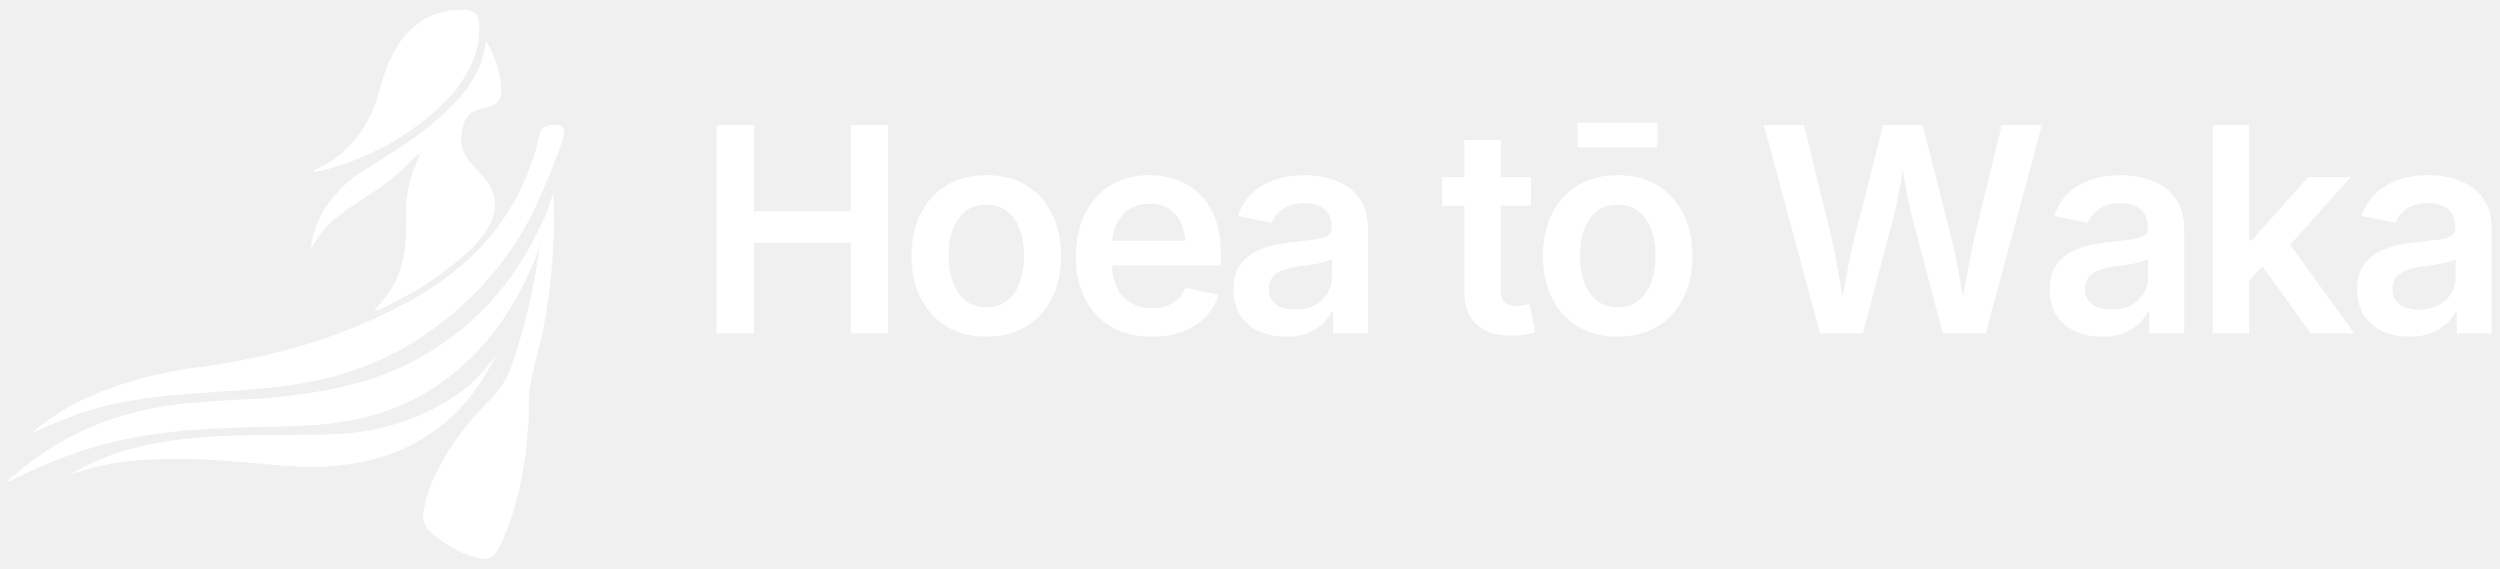
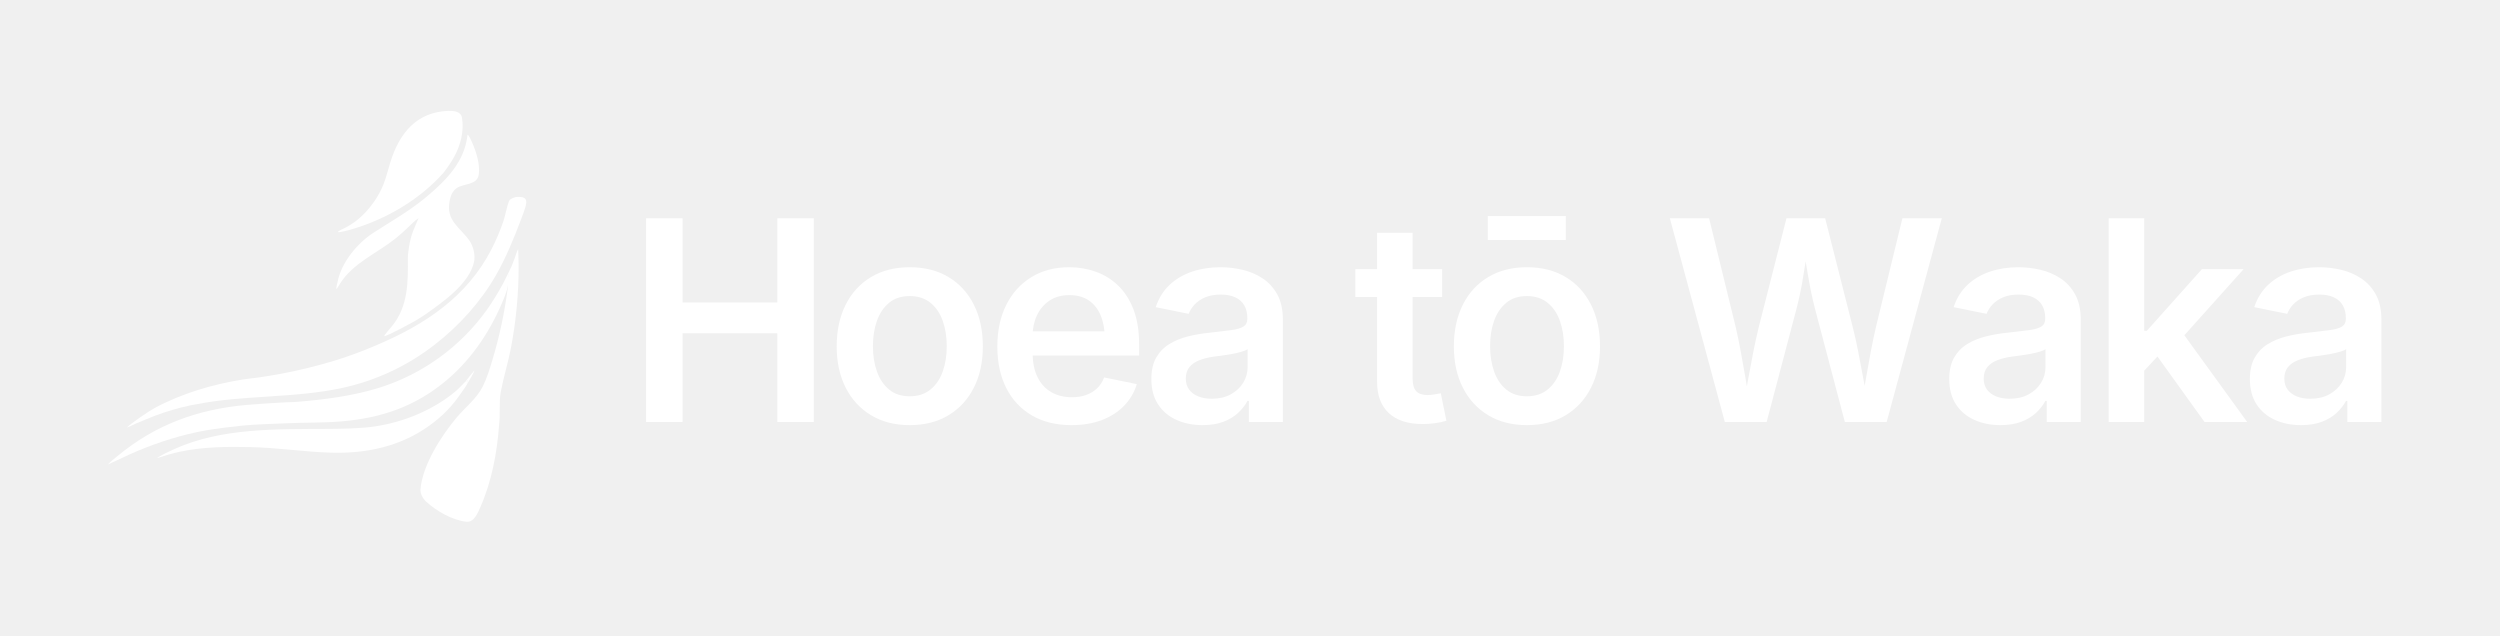
- <svg xmlns="http://www.w3.org/2000/svg" width="1222" height="278" viewBox="0 0 1222 278">
-   <path fill="#FFFFFF" d="M269.003 61.036C273.594 60.752 276.872 61.11 275.414 66.804 274.638 69.698 273.532 72.539 272.479 75.344 267.825 87.764 262.596 100.574 256.031 112.105 246.198 129.373 231.925 145.235 216.236 157.386 198.496 171.304 177.847 181.018 155.833 185.8 124.396 192.66 91.691 190.252 60.16 196.581 59.023 196.809 57.873 196.98 56.732 197.214 48.86 198.894 41.127 201.173 33.599 204.028 29.541 205.581 25.112 207.537 21.039 209.19 20.25 209.675 16.243 211.451 15.403 211.724 17.785 209.11 30.019 200.821 33.429 198.982 51.162 189.415 71.152 183.478 90.978 180.294 94.427 179.74 97.945 179.449 101.395 178.954 105.913 178.305 110.483 177.524 114.977 176.727 126.845 174.504 138.587 171.651 150.154 168.181 159.805 165.221 169.281 161.716 178.536 157.681 209.831 144.349 237.252 126.14 253.141 95.084 256.172 89.159 258.561 83.455 260.767 77.078 262.234 72.839 262.919 67.655 264.603 63.551 265.176 62.156 267.639 61.426 269.003 61.036Z" />
-   <path fill="#FFFFFF" d="M237.446 20.391C237.824 20.495 237.967 20.625 238.189 20.953 239.124 22.332 239.766 23.898 240.453 25.416 243.151 31.372 245.775 39.929 244.782 46.44 243.726 53.379 235.022 52.108 230.564 55.11 227.629 57.087 226.464 60.213 225.813 63.543 223.282 76.502 232.289 80.56 238.596 89.374 241.175 92.977 242.704 98.872 241.708 103.487 238.613 117.82 221.171 129.807 209.913 137.826 208.898 138.549 204.396 141.363 203.607 141.813 201.071 143.266 184.682 152.226 183.193 151.927 183.171 151.196 187.338 146.494 188.093 145.584 198.931 132.467 198.7 116.49 198.584 100.424 198.567 98.243 199.182 94.881 199.511 92.554 200.879 84.8 202.737 81.6 205.577 74.807 203.135 76.423 200.625 79.036 198.465 81.098 195.824 83.664 193.065 86.104 190.199 88.412 178.204 97.945 162.626 104.258 154.251 117.827 153.703 118.715 152.828 120.299 152.231 121.019L151.964 121.016C151.836 120.181 152.568 117.555 152.765 116.555 155.16 103.915 165.511 91.3 176.145 84.391 188.3 76.494 199.618 70.257 210.911 60.758 223.599 50.085 235.697 37.833 237.446 20.391Z" />
-   <path fill="#FFFFFF" d="M263.878 111.131C265.492 108.011 266.892 104.784 268.067 101.472 268.896 99.151 269.345 97.217 270.479 94.999 270.543 98.615 270.787 102.623 270.783 106.144 270.805 124.151 269.118 142.119 265.745 159.805 263.897 169.411 260.925 178.847 259.145 188.367 257.907 194.99 258.943 203.244 258.047 210.025 256.696 228.367 253.223 246.893 245.81 263.798 244.191 267.494 241.632 273.769 236.825 273.255 227.559 272.263 217.261 266.317 210.445 260.05 208.323 258.001 206.554 254.889 206.809 251.998 208.207 236.047 220.334 217.197 230.348 205.18 236.063 198.322 243.496 192.855 247.536 184.57 250.127 179.258 251.838 173.698 253.474 168.24 258.159 152.775 261.559 136.947 263.639 120.92 263.876 118.813 263.943 118.326 263.3 116.337 263.46 114.526 264.472 112.699 263.878 111.131Z" />
-   <path fill="#FFFFFF" d="M263.88 111.126C264.474 112.694 264 116.396 264 116.76 264 117.854 263.758 119.677 263.636 120.042 263.273 121.135 262.94 122.339 262.707 123.184 262.372 124.253 261.998 125.308 261.582 126.348 253.345 147.041 241.225 165.952 224.2 180.441 203.691 197.892 181.537 205.477 154.917 207.705 143.368 208.669 131.643 208.344 120.116 208.875 110.767 209.303 99.941 209.535 90.68 210.428 83.711 211.099 73.774 212.369 66.763 213.571 51.259 216.357 36.392 221.105 21.879 227.186 15.516 229.853 9.337 233.091 3.097 235.778 4.889 233.756 7.139 232.134 9.204 230.415 33.953 209.796 61.578 199.74 93.543 196.906 101.967 196.213 110.402 195.646 118.844 195.207 121.171 195.083 123.547 195.125 125.858 194.937 143.919 193.475 162.482 191.096 179.839 185.71 208.131 176.82 232.776 158.951 250.056 134.797 253.863 129.338 257.356 123.665 260.516 117.806 261.681 115.629 262.711 113.345 263.88 111.126Z" />
-   <path fill="#FFFFFF" d="M268.127 109.833C268.732 111.779 268.01 115.761 267.788 117.822 267.251 118.464 267.128 119.216 266.909 120.042 266.903 117.581 268.127 109.833 268.127 109.833Z" />
-   <path fill="#FFFFFF" d="M225.183 4.74C228.457 4.696 233.129 5.007 233.846 9.159 235.346 17.843 232.95 27.245 228.708 34.852 226.746 38.37 224.297 42.016 221.797 45.199 205.935 63.141 183.255 76.218 160.314 82.619 159.195 82.92 153.77 84.392 152.887 83.931 153.383 83.063 156.963 81.542 158.057 80.981 160.221 79.856 162.287 78.553 164.236 77.084 169.388 73.192 173.047 69.141 176.742 63.828 179.172 60.312 181.193 56.53 182.764 52.554 184.513 48.051 185.71 43.025 187.14 38.385 192.964 19.499 204.188 5.366 225.183 4.74Z" />
-   <path fill="#FFFFFF" d="M236.015 181.761C236.855 181.623 236.828 181.07 237.771 180.859L237.905 181.112C237.527 181.959 237.262 181.943 237.029 182.931L237.199 183.246 237.089 183.465C236.206 185.196 234.724 187.036 233.622 188.678 227.553 197.723 221.206 204.208 212.476 210.513 193.628 224.129 171.284 228.825 148.36 228.111 130.934 227.568 113.25 224.811 95.641 224.457 80.057 224.143 64.966 224.261 49.598 227.57 44.989 228.562 39.5 230.272 34.994 231.716 36.929 230.087 43.761 226.927 46.305 225.774 77.26 211.751 113.257 212.784 146.521 212.569 155.786 212.509 167.546 212.347 176.723 211.009 195.526 208.269 214.617 200.472 229.319 188.316 231.2 186.757 234.239 183.574 236.015 181.761Z" />
-   <path fill="#FFFFFF" d="M236.012 181.756C236.649 180.973 241.751 174.434 241.98 174.336 241.819 175.715 238.07 181.712 237.195 183.241L237.026 182.926C237.259 181.938 237.524 181.954 237.903 181.108L237.768 180.854C236.824 181.066 236.852 181.619 236.012 181.756Z" />
-   <path fill="#FFFFFF" d="M350.254 163L350.254 61.145 368.506 61.145 368.506 103.254 415.879 103.254 415.879 61.145 434.131 61.145 434.131 163 415.879 163 415.879 118.635 368.506 118.635 368.506 163Z" />
-   <path fill="#FFFFFF" d="M482.075 164.572Q470.933 164.572 462.73 159.616 454.527 154.66 450.049 145.808 445.571 136.955 445.571 125.197 445.571 113.303 450.049 104.382 454.527 95.461 462.73 90.539 470.933 85.617 482.075 85.617 493.286 85.617 501.489 90.539 509.693 95.461 514.17 104.382 518.648 113.303 518.648 125.197 518.648 136.955 514.17 145.808 509.693 154.66 501.489 159.616 493.286 164.572 482.075 164.572ZM482.075 150.148Q488.296 150.148 492.432 146.799 496.568 143.449 498.584 137.775 500.601 132.102 500.601 125.129 500.601 118.088 498.584 112.414 496.568 106.74 492.432 103.391 488.296 100.041 482.075 100.041 475.855 100.041 471.787 103.391 467.72 106.74 465.703 112.38 463.687 118.02 463.687 125.129 463.687 132.102 465.703 137.775 467.72 143.449 471.787 146.799 475.855 150.148 482.075 150.148Z" />
-   <path fill="#FFFFFF" d="M563.015 164.572Q551.463 164.572 543.157 159.719 534.851 154.865 530.374 146.047 525.896 137.229 525.896 125.266 525.896 113.439 530.305 104.553 534.715 95.666 542.815 90.642 550.916 85.617 561.853 85.617 568.826 85.617 575.149 87.873 581.472 90.129 586.36 94.846 591.248 99.562 594.016 106.843 596.785 114.123 596.785 124.172L596.785 129.777 534.305 129.777 534.305 117.678 587.967 117.678 579.627 121.232Q579.627 114.807 577.644 109.919 575.662 105.031 571.731 102.297 567.801 99.562 561.922 99.562 556.043 99.562 551.941 102.331 547.84 105.1 545.686 109.714 543.533 114.328 543.533 120.002L543.533 128.342Q543.533 135.588 545.994 140.578 548.455 145.568 552.898 148.098 557.342 150.627 563.221 150.627 567.117 150.627 570.296 149.499 573.474 148.371 575.799 146.149 578.123 143.928 579.285 140.715L595.623 144.064Q593.777 150.217 589.334 154.831 584.89 159.445 578.225 162.009 571.56 164.572 563.015 164.572Z" />
-   <path fill="#FFFFFF" d="M628.476 164.572Q621.23 164.572 615.42 161.94 609.609 159.309 606.259 154.182 602.91 149.055 602.91 141.535 602.91 135.041 605.337 130.803 607.763 126.564 611.899 124.035 616.035 121.506 621.23 120.207 626.425 118.908 632.031 118.361 638.662 117.609 642.832 117.062 647.002 116.516 648.95 115.285 650.898 114.055 650.898 111.457L650.898 111.115Q650.898 107.355 649.394 104.724 647.89 102.092 644.917 100.69 641.943 99.289 637.568 99.289 633.125 99.289 629.878 100.656 626.631 102.023 624.58 104.211 622.529 106.398 621.572 108.928L605.097 105.578Q607.353 98.811 612.07 94.401 616.787 89.992 623.315 87.805 629.843 85.617 637.5 85.617 642.9 85.617 648.403 86.882 653.906 88.146 658.486 91.154 663.066 94.162 665.869 99.221 668.672 104.279 668.672 111.936L668.672 163 651.65 163 651.65 152.473 650.967 152.473Q649.258 155.686 646.284 158.454 643.31 161.223 638.901 162.897 634.492 164.572 628.476 164.572ZM633.056 151.379Q638.593 151.379 642.592 149.191 646.592 147.004 648.813 143.415 651.035 139.826 651.035 135.588L651.035 126.564Q650.146 127.248 648.061 127.863 645.976 128.479 643.413 128.957 640.849 129.436 638.354 129.777 635.859 130.119 634.15 130.324 630.185 130.871 626.972 132.102 623.759 133.332 621.948 135.554 620.136 137.775 620.136 141.33 620.136 144.611 621.811 146.833 623.486 149.055 626.391 150.217 629.297 151.379 633.056 151.379Z" />
-   <path fill="#FFFFFF" d="M748.316 86.574L748.316 100.52 704.908 100.52 704.908 86.574ZM715.777 68.391L733.55 68.391 733.55 141.467Q733.55 145.637 735.328 147.585 737.105 149.533 741.138 149.533 742.369 149.533 744.385 149.226 746.402 148.918 747.632 148.645L750.435 162.385Q747.496 163.273 744.419 163.649 741.343 164.025 738.541 164.025 727.535 164.025 721.656 158.557 715.777 153.088 715.777 142.971Z" />
-   <path fill="#FFFFFF" d="M790.671 164.572Q779.528 164.572 771.325 159.616 763.122 154.66 758.645 145.808 754.167 136.955 754.167 125.197 754.167 113.303 758.645 104.382 763.122 95.461 771.325 90.539 779.528 85.617 790.671 85.617 801.882 85.617 810.085 90.539 818.288 95.461 822.766 104.382 827.243 113.303 827.243 125.197 827.243 136.955 822.766 145.808 818.288 154.66 810.085 159.616 801.882 164.572 790.671 164.572ZM790.671 150.148Q796.892 150.148 801.028 146.799 805.163 143.449 807.18 137.775 809.196 132.102 809.196 125.129 809.196 118.088 807.18 112.414 805.163 106.74 801.028 103.391 796.892 100.041 790.671 100.041 784.45 100.041 780.383 103.391 776.316 106.74 774.299 112.38 772.282 118.02 772.282 125.129 772.282 132.102 774.299 137.775 776.316 143.449 780.383 146.799 784.45 150.148 790.671 150.148ZM810.153 60.051L810.153 72.014 771.12 72.014 771.12 60.051Z" />
-   <path fill="#FFFFFF" d="M889.648 163L862.167 61.145 881.786 61.145 895.048 115.354Q896.415 121.232 897.611 127.727 898.808 134.221 899.936 140.783 901.064 147.346 902.089 153.635L899.149 153.635Q900.312 147.346 901.474 140.783 902.636 134.221 903.935 127.727 905.233 121.232 906.669 115.354L920.478 61.145 939.823 61.145 953.564 115.354Q955.067 121.232 956.332 127.727 957.597 134.221 958.793 140.783 959.989 147.346 961.22 153.635L958.075 153.635Q959.169 147.346 960.297 140.783 961.425 134.221 962.655 127.727 963.886 121.232 965.253 115.354L978.446 61.145 998.134 61.145 970.585 163 949.667 163 934.833 106.74Q932.782 98.879 931.244 89.65 929.706 80.422 927.929 70.1L932.304 70.1Q930.39 80.08 929.023 89.138 927.655 98.195 925.399 106.74L910.565 163Z" />
-   <path fill="#FFFFFF" d="M1027.432 164.572Q1020.186 164.572 1014.376 161.94 1008.565 159.309 1005.215 154.182 1001.866 149.055 1001.866 141.535 1001.866 135.041 1004.293 130.803 1006.719 126.564 1010.855 124.035 1014.991 121.506 1020.186 120.207 1025.381 118.908 1030.987 118.361 1037.618 117.609 1041.788 117.062 1045.958 116.516 1047.906 115.285 1049.854 114.055 1049.854 111.457L1049.854 111.115Q1049.854 107.355 1048.35 104.724 1046.846 102.092 1043.873 100.69 1040.899 99.289 1036.524 99.289 1032.081 99.289 1028.834 100.656 1025.586 102.023 1023.536 104.211 1021.485 106.398 1020.528 108.928L1004.053 105.578Q1006.309 98.811 1011.026 94.401 1015.743 89.992 1022.271 87.805 1028.799 85.617 1036.456 85.617 1041.856 85.617 1047.359 86.882 1052.862 88.146 1057.442 91.154 1062.022 94.162 1064.825 99.221 1067.628 104.279 1067.628 111.936L1067.628 163 1050.606 163 1050.606 152.473 1049.922 152.473Q1048.213 155.686 1045.24 158.454 1042.266 161.223 1037.857 162.897 1033.448 164.572 1027.432 164.572ZM1032.012 151.379Q1037.549 151.379 1041.548 149.191 1045.547 147.004 1047.769 143.415 1049.991 139.826 1049.991 135.588L1049.991 126.564Q1049.102 127.248 1047.017 127.863 1044.932 128.479 1042.369 128.957 1039.805 129.436 1037.31 129.777 1034.815 130.119 1033.106 130.324 1029.141 130.871 1025.928 132.102 1022.715 133.332 1020.904 135.554 1019.092 137.775 1019.092 141.33 1019.092 144.611 1020.767 146.833 1022.442 149.055 1025.347 150.217 1028.253 151.379 1032.012 151.379Z" />
-   <path fill="#FFFFFF" d="M1097.859 138.938L1097.859 117.404 1100.661 117.404 1128.21 86.574 1149.06 86.574 1115.29 124.24 1111.599 124.24ZM1081.589 163L1081.589 61.145 1099.362 61.145 1099.362 163ZM1129.509 163L1104.489 128.205 1116.521 115.627 1150.837 163Z" />
-   <path fill="#FFFFFF" d="M1177.757 164.572Q1170.511 164.572 1164.7 161.94 1158.89 159.309 1155.54 154.182 1152.19 149.055 1152.19 141.535 1152.19 135.041 1154.617 130.803 1157.044 126.564 1161.18 124.035 1165.315 121.506 1170.511 120.207 1175.706 118.908 1181.311 118.361 1187.942 117.609 1192.112 117.062 1196.282 116.516 1198.23 115.285 1200.179 114.055 1200.179 111.457L1200.179 111.115Q1200.179 107.355 1198.675 104.724 1197.171 102.092 1194.197 100.69 1191.224 99.289 1186.849 99.289 1182.405 99.289 1179.158 100.656 1175.911 102.023 1173.86 104.211 1171.809 106.398 1170.852 108.928L1154.378 105.578Q1156.634 98.811 1161.35 94.401 1166.067 89.992 1172.596 87.805 1179.124 85.617 1186.78 85.617 1192.181 85.617 1197.683 86.882 1203.186 88.146 1207.766 91.154 1212.347 94.162 1215.149 99.221 1217.952 104.279 1217.952 111.936L1217.952 163 1200.931 163 1200.931 152.473 1200.247 152.473Q1198.538 155.686 1195.564 158.454 1192.591 161.223 1188.182 162.897 1183.772 164.572 1177.757 164.572ZM1182.337 151.379Q1187.874 151.379 1191.873 149.191 1195.872 147.004 1198.094 143.415 1200.315 139.826 1200.315 135.588L1200.315 126.564Q1199.427 127.248 1197.342 127.863 1195.257 128.479 1192.693 128.957 1190.13 129.436 1187.635 129.777 1185.14 130.119 1183.431 130.324 1179.466 130.871 1176.253 132.102 1173.04 133.332 1171.228 135.554 1169.417 137.775 1169.417 141.33 1169.417 144.611 1171.092 146.833 1172.766 149.055 1175.672 150.217 1178.577 151.379 1182.337 151.379Z" />
+ <svg xmlns="http://www.w3.org/2000/svg" width="1651" height="420" viewBox="0 0 1651 420">
+   <path fill="#FFFFFF" d="M340.7 130.111C345.352 129.824 348.673 130.185 347.196 135.939 346.409 138.863 345.289 141.734 344.222 144.569 339.507 157.119 334.209 170.064 327.557 181.716 317.595 199.166 303.135 215.195 287.239 227.474 269.266 241.539 248.345 251.355 226.041 256.187 194.19 263.12 161.055 260.686 129.109 267.082 127.957 267.312 126.792 267.485 125.636 267.721 117.661 269.42 109.826 271.722 102.199 274.607 98.087 276.177 93.6 278.153 89.474 279.824 88.675 280.314 84.615 282.108 83.764 282.384 86.177 279.743 98.572 271.366 102.027 269.508 119.993 259.841 140.246 253.841 160.333 250.624 163.827 250.064 167.392 249.77 170.887 249.269 175.464 248.613 180.095 247.824 184.647 247.019 196.672 244.772 208.568 241.89 220.288 238.383 230.066 235.392 239.666 231.85 249.043 227.773 280.749 214.3 308.532 195.899 324.63 164.517 327.701 158.529 330.121 152.765 332.356 146.321 333.843 142.037 334.537 136.798 336.242 132.652 336.823 131.242 339.319 130.504 340.7 130.111Z" />
+   <path fill="#FFFFFF" d="M308.728 89.037C309.111 89.142 309.256 89.273 309.481 89.605 310.428 90.999 311.079 92.581 311.775 94.115 314.509 100.134 317.166 108.781 316.161 115.361 315.091 122.372 306.272 121.089 301.755 124.122 298.782 126.12 297.602 129.278 296.942 132.643 294.378 145.739 303.504 149.84 309.894 158.746 312.506 162.387 314.055 168.344 313.046 173.008 309.911 187.492 292.239 199.605 280.833 207.708 279.805 208.439 275.244 211.282 274.444 211.737 271.875 213.205 255.27 222.26 253.761 221.958 253.739 221.219 257.961 216.468 258.726 215.548 269.706 202.293 269.473 186.148 269.355 169.913 269.338 167.709 269.961 164.311 270.294 161.96 271.68 154.125 273.562 150.891 276.44 144.026 273.965 145.659 271.423 148.3 269.235 150.384 266.559 152.976 263.764 155.442 260.859 157.774 248.707 167.408 232.924 173.787 224.438 187.499 223.884 188.396 222.996 189.997 222.392 190.724L222.121 190.721C221.991 189.878 222.733 187.224 222.933 186.213 225.359 173.44 235.846 160.693 246.62 153.711 258.936 145.731 270.403 139.428 281.844 129.829 294.699 119.043 306.956 106.663 308.728 89.037Z" />
+   <path fill="#FFFFFF" d="M335.508 180.733C337.144 177.58 338.562 174.318 339.752 170.972 340.592 168.626 341.047 166.671 342.196 164.431 342.261 168.085 342.508 172.135 342.504 175.693 342.526 193.89 340.817 212.046 337.399 229.918 335.528 239.626 332.516 249.161 330.712 258.781 329.458 265.474 330.508 273.815 329.6 280.668 328.231 299.203 324.713 317.924 317.202 335.006 315.561 338.742 312.969 345.082 308.099 344.563 298.711 343.561 288.278 337.552 281.372 331.219 279.222 329.148 277.43 326.003 277.688 323.082 279.104 306.963 291.391 287.914 301.537 275.771 307.327 268.841 314.858 263.316 318.951 254.944 321.576 249.577 323.309 243.958 324.967 238.443 329.714 222.814 333.159 206.821 335.266 190.624 335.506 188.495 335.574 188.003 334.922 185.993 335.084 184.163 336.11 182.317 335.508 180.733Z" />
+   <path fill="#FFFFFF" d="M335.51 180.727C336.112 182.312 335.632 186.053 335.632 186.421 335.632 187.526 335.386 189.368 335.263 189.737 334.895 190.842 334.557 192.059 334.321 192.912 333.983 193.992 333.603 195.059 333.182 196.11 324.837 217.021 312.557 236.131 295.308 250.772 274.529 268.407 252.083 276.072 225.113 278.323 213.412 279.297 201.533 278.969 189.855 279.506 180.382 279.938 169.414 280.172 160.031 281.075 152.97 281.753 142.902 283.037 135.799 284.251 120.091 287.066 105.029 291.864 90.325 298.009 83.878 300.705 77.618 303.976 71.295 306.691 73.111 304.648 75.391 303.009 77.483 301.272 102.557 280.435 130.546 270.274 162.931 267.41 171.467 266.71 180.013 266.137 188.566 265.693 190.923 265.568 193.33 265.61 195.672 265.421 213.97 263.943 232.778 261.539 250.363 256.096 279.027 247.113 303.997 229.056 321.504 204.648 325.361 199.131 328.901 193.398 332.102 187.478 333.283 185.278 334.325 182.97 335.51 180.727Z" />
+   <path fill="#FFFFFF" d="M339.813 179.421C340.426 181.388 339.695 185.411 339.469 187.494 338.925 188.143 338.801 188.902 338.579 189.737 338.572 187.251 339.813 179.421 339.813 179.421Z" />
+   <path fill="#FFFFFF" d="M296.303 73.221C299.621 73.177 304.355 73.491 305.081 77.687 306.601 86.462 304.173 95.964 299.875 103.65 297.888 107.206 295.406 110.89 292.873 114.106 276.803 132.237 253.824 145.452 230.581 151.92 229.447 152.224 223.951 153.712 223.056 153.246 223.559 152.369 227.186 150.832 228.295 150.265 230.487 149.128 232.581 147.811 234.555 146.327 239.774 142.394 243.482 138.301 247.225 132.931 249.687 129.379 251.735 125.556 253.327 121.539 255.099 116.988 256.311 111.91 257.761 107.22 263.661 88.136 275.032 73.854 296.303 73.221Z" />
+   <path fill="#FFFFFF" d="M307.278 252.105C308.129 251.967 308.102 251.408 309.057 251.194L309.194 251.45C308.811 252.306 308.542 252.29 308.306 253.288L308.477 253.606 308.367 253.827C307.472 255.577 305.97 257.436 304.854 259.096 298.705 268.236 292.274 274.789 283.43 281.161 264.333 294.92 241.696 299.665 218.47 298.944 200.815 298.395 182.898 295.609 165.058 295.251 149.269 294.934 133.979 295.054 118.409 298.397 113.739 299.4 108.178 301.127 103.613 302.586 105.573 300.941 112.495 297.747 115.072 296.583 146.434 282.412 182.906 283.456 216.607 283.238 225.994 283.178 237.909 283.014 247.206 281.662 266.256 278.893 285.599 271.014 300.494 258.73 302.4 257.154 305.479 253.938 307.278 252.105Z" />
+   <path fill="#FFFFFF" d="M307.275 252.101C307.921 251.31 313.09 244.702 313.322 244.603 313.159 245.996 309.36 252.057 308.474 253.602L308.303 253.284C308.539 252.285 308.808 252.301 309.191 251.446L309.054 251.189C308.098 251.403 308.126 251.962 307.275 252.101Z" />
+   <path fill="#FFFFFF" d="M426.661 278.679L426.661 144.153 450.767 144.153 450.767 199.769 513.336 199.769 513.336 144.153 537.442 144.153 537.442 278.679 513.336 278.679 513.336 220.084 450.767 220.084 450.767 278.679Z" />
+   <path fill="#FFFFFF" d="M600.765 280.756Q586.048 280.756 575.214 274.21 564.38 267.664 558.466 255.972 552.552 244.28 552.552 228.751 552.552 213.041 558.466 201.259 564.38 189.477 575.214 182.976 586.048 176.476 600.765 176.476 615.572 176.476 626.406 182.976 637.24 189.477 643.154 201.259 649.068 213.041 649.068 228.751 649.068 244.28 643.154 255.972 637.24 267.664 626.406 274.21 615.572 280.756 600.765 280.756ZM600.765 261.705Q608.981 261.705 614.443 257.281 619.905 252.857 622.569 245.364 625.232 237.87 625.232 228.661 625.232 219.361 622.569 211.868 619.905 204.374 614.443 199.95 608.981 195.526 600.765 195.526 592.549 195.526 587.177 199.95 581.805 204.374 579.141 211.822 576.478 219.271 576.478 228.661 576.478 237.87 579.141 245.364 581.805 252.857 587.177 257.281 592.549 261.705 600.765 261.705Z" />
+   <path fill="#FFFFFF" d="M707.667 280.756Q692.409 280.756 681.439 274.346 670.469 267.935 664.555 256.288 658.642 244.641 658.642 228.841 658.642 213.222 664.465 201.485 670.289 189.748 680.987 183.112 691.686 176.476 706.132 176.476 715.341 176.476 723.693 179.455 732.044 182.434 738.5 188.664 744.955 194.894 748.612 204.509 752.268 214.125 752.268 227.397L752.268 234.8 669.747 234.8 669.747 218.82 740.621 218.82 729.606 223.515Q729.606 215.028 726.988 208.572 724.37 202.117 719.178 198.505 713.987 194.894 706.222 194.894 698.458 194.894 693.041 198.55 687.623 202.207 684.779 208.301 681.935 214.396 681.935 221.889L681.935 232.904Q681.935 242.475 685.186 249.065 688.436 255.656 694.305 258.997 700.173 262.337 707.938 262.337 713.084 262.337 717.282 260.848 721.481 259.358 724.55 256.424 727.62 253.489 729.155 249.246L750.733 253.67Q748.296 261.796 742.427 267.89 736.558 273.984 727.756 277.37 718.953 280.756 707.667 280.756Z" />
+   <path fill="#FFFFFF" d="M794.125 280.756Q784.554 280.756 776.88 277.28 769.206 273.804 764.782 267.032 760.358 260.261 760.358 250.329 760.358 241.752 763.563 236.155 766.768 230.557 772.23 227.216 777.693 223.876 784.554 222.16 791.416 220.445 798.819 219.723 807.577 218.729 813.085 218.007 818.592 217.285 821.165 215.66 823.738 214.034 823.738 210.604L823.738 210.152Q823.738 205.186 821.752 201.71 819.766 198.234 815.838 196.384 811.911 194.533 806.133 194.533 800.264 194.533 795.975 196.338 791.687 198.144 788.978 201.033 786.27 203.922 785.006 207.263L763.247 202.839Q766.226 193.901 772.456 188.077 778.686 182.254 787.308 179.365 795.93 176.476 806.042 176.476 813.175 176.476 820.443 178.146 827.711 179.816 833.76 183.789 839.809 187.761 843.511 194.442 847.213 201.124 847.213 211.236L847.213 278.679 824.732 278.679 824.732 264.775 823.829 264.775Q821.572 269.019 817.644 272.675 813.717 276.332 807.893 278.544 802.07 280.756 794.125 280.756ZM800.174 263.331Q807.487 263.331 812.769 260.441 818.05 257.552 820.985 252.812 823.919 248.072 823.919 242.475L823.919 230.557Q822.745 231.46 819.992 232.272 817.238 233.085 813.852 233.717 810.466 234.349 807.171 234.8 803.875 235.252 801.618 235.523 796.382 236.245 792.138 237.87 787.895 239.495 785.502 242.429 783.11 245.364 783.11 250.059 783.11 254.392 785.322 257.327 787.534 260.261 791.371 261.796 795.208 263.331 800.174 263.331Z" />
+   <path fill="#FFFFFF" d="M952.403 177.74L952.403 196.158 895.072 196.158 895.072 177.74ZM909.427 153.723L932.902 153.723 932.902 250.239Q932.902 255.747 935.249 258.32 937.597 260.893 942.923 260.893 944.549 260.893 947.212 260.487 949.875 260.08 951.501 259.719L955.202 277.867Q951.32 279.04 947.257 279.537 943.194 280.034 939.493 280.034 924.956 280.034 917.192 272.811 909.427 265.588 909.427 252.225Z" />
+   <path fill="#FFFFFF" d="M1008.344 280.756Q993.628 280.756 982.793 274.21 971.959 267.664 966.045 255.972 960.131 244.28 960.131 228.751 960.131 213.041 966.045 201.259 971.959 189.477 982.793 182.976 993.628 176.476 1008.344 176.476 1023.151 176.476 1033.985 182.976 1044.82 189.477 1050.733 201.259 1056.647 213.041 1056.647 228.751 1056.647 244.28 1050.733 255.972 1044.82 267.664 1033.985 274.21 1023.151 280.756 1008.344 280.756ZM1008.344 261.705Q1016.56 261.705 1022.022 257.281 1027.485 252.857 1030.148 245.364 1032.812 237.87 1032.812 228.661 1032.812 219.361 1030.148 211.868 1027.485 204.374 1022.022 199.95 1016.56 195.526 1008.344 195.526 1000.128 195.526 994.756 199.95 989.384 204.374 986.721 211.822 984.057 219.271 984.057 228.661 984.057 237.87 986.721 245.364 989.384 252.857 994.756 257.281 1000.128 261.705 1008.344 261.705ZM1034.076 142.709L1034.076 158.509 982.522 158.509 982.522 142.709Z" />
+   <path fill="#FFFFFF" d="M1139.068 278.679L1102.773 144.153 1128.685 144.153 1146.2 215.75Q1148.006 223.515 1149.586 232.092 1151.166 240.669 1152.656 249.336 1154.145 258.004 1155.5 266.31L1151.617 266.31Q1153.152 258.004 1154.687 249.336 1156.222 240.669 1157.938 232.092 1159.653 223.515 1161.549 215.75L1179.787 144.153 1205.338 144.153 1223.485 215.75Q1225.471 223.515 1227.142 232.092 1228.812 240.669 1230.392 249.336 1231.972 258.004 1233.597 266.31L1229.444 266.31Q1230.889 258.004 1232.378 249.336 1233.868 240.669 1235.493 232.092 1237.118 223.515 1238.924 215.75L1256.349 144.153 1282.352 144.153 1245.966 278.679 1218.339 278.679 1198.747 204.374Q1196.038 193.991 1194.007 181.802 1191.975 169.614 1189.628 155.981L1195.406 155.981Q1192.878 169.162 1191.072 181.125 1189.267 193.088 1186.287 204.374L1166.695 278.679Z" />
+   <path fill="#FFFFFF" d="M1321.047 280.756Q1311.477 280.756 1303.803 277.28 1296.129 273.804 1291.705 267.032 1287.281 260.261 1287.281 250.329 1287.281 241.752 1290.486 236.155 1293.691 230.557 1299.153 227.216 1304.615 223.876 1311.477 222.16 1318.339 220.445 1325.742 219.723 1334.5 218.729 1340.008 218.007 1345.515 217.285 1348.088 215.66 1350.661 214.034 1350.661 210.604L1350.661 210.152Q1350.661 205.186 1348.675 201.71 1346.689 198.234 1342.761 196.384 1338.834 194.533 1333.056 194.533 1327.187 194.533 1322.898 196.338 1318.61 198.144 1315.901 201.033 1313.193 203.922 1311.929 207.263L1290.17 202.839Q1293.149 193.901 1299.379 188.077 1305.609 182.254 1314.231 179.365 1322.853 176.476 1332.965 176.476 1340.098 176.476 1347.366 178.146 1354.634 179.816 1360.683 183.789 1366.732 187.761 1370.434 194.442 1374.136 201.124 1374.136 211.236L1374.136 278.679 1351.654 278.679 1351.654 264.775 1350.752 264.775Q1348.494 269.019 1344.567 272.675 1340.64 276.332 1334.816 278.544 1328.993 280.756 1321.047 280.756ZM1327.097 263.331Q1334.41 263.331 1339.692 260.441 1344.973 257.552 1347.908 252.812 1350.842 248.072 1350.842 242.475L1350.842 230.557Q1349.668 231.46 1346.914 232.272 1344.161 233.085 1340.775 233.717 1337.389 234.349 1334.094 234.8 1330.798 235.252 1328.541 235.523 1323.305 236.245 1319.061 237.87 1314.818 239.495 1312.425 242.429 1310.033 245.364 1310.033 250.059 1310.033 254.392 1312.245 257.327 1314.457 260.261 1318.294 261.796 1322.131 263.331 1327.097 263.331Z" />
+   <path fill="#FFFFFF" d="M1414.063 246.899L1414.063 218.459 1417.765 218.459 1454.15 177.74 1481.688 177.74 1437.086 227.487 1432.211 227.487ZM1392.575 278.679L1392.575 144.153 1416.05 144.153 1416.05 278.679ZM1455.866 278.679L1422.821 232.724 1438.712 216.111 1484.035 278.679Z" />
+   <path fill="#FFFFFF" d="M1519.589 280.756Q1510.019 280.756 1502.345 277.28 1494.67 273.804 1490.246 267.032 1485.822 260.261 1485.822 250.329 1485.822 241.752 1489.028 236.155 1492.233 230.557 1497.695 227.216 1503.157 223.876 1510.019 222.16 1516.881 220.445 1524.284 219.723 1533.042 218.729 1538.549 218.007 1544.057 217.285 1546.63 215.66 1549.203 214.034 1549.203 210.604L1549.203 210.152Q1549.203 205.186 1547.217 201.71 1545.231 198.234 1541.303 196.384 1537.376 194.533 1531.597 194.533 1525.729 194.533 1521.44 196.338 1517.152 198.144 1514.443 201.033 1511.734 203.922 1510.47 207.263L1488.712 202.839Q1491.691 193.901 1497.921 188.077 1504.15 182.254 1512.773 179.365 1521.395 176.476 1531.507 176.476 1538.64 176.476 1545.908 178.146 1553.176 179.816 1559.225 183.789 1565.274 187.761 1568.976 194.442 1572.677 201.124 1572.677 211.236L1572.677 278.679 1550.196 278.679 1550.196 264.775 1549.293 264.775Q1547.036 269.019 1543.109 272.675 1539.181 276.332 1533.358 278.544 1527.534 280.756 1519.589 280.756ZM1525.638 263.331Q1532.952 263.331 1538.233 260.441 1543.515 257.552 1546.449 252.812 1549.384 248.072 1549.384 242.475L1549.384 230.557Q1548.21 231.46 1545.456 232.272 1542.703 233.085 1539.317 233.717 1535.931 234.349 1532.636 234.8 1529.34 235.252 1527.083 235.523 1521.846 236.245 1517.603 237.87 1513.36 239.495 1510.967 242.429 1508.574 245.364 1508.574 250.059 1508.574 254.392 1510.786 257.327 1512.998 260.261 1516.836 261.796 1520.673 263.331 1525.638 263.331Z" />
</svg>
